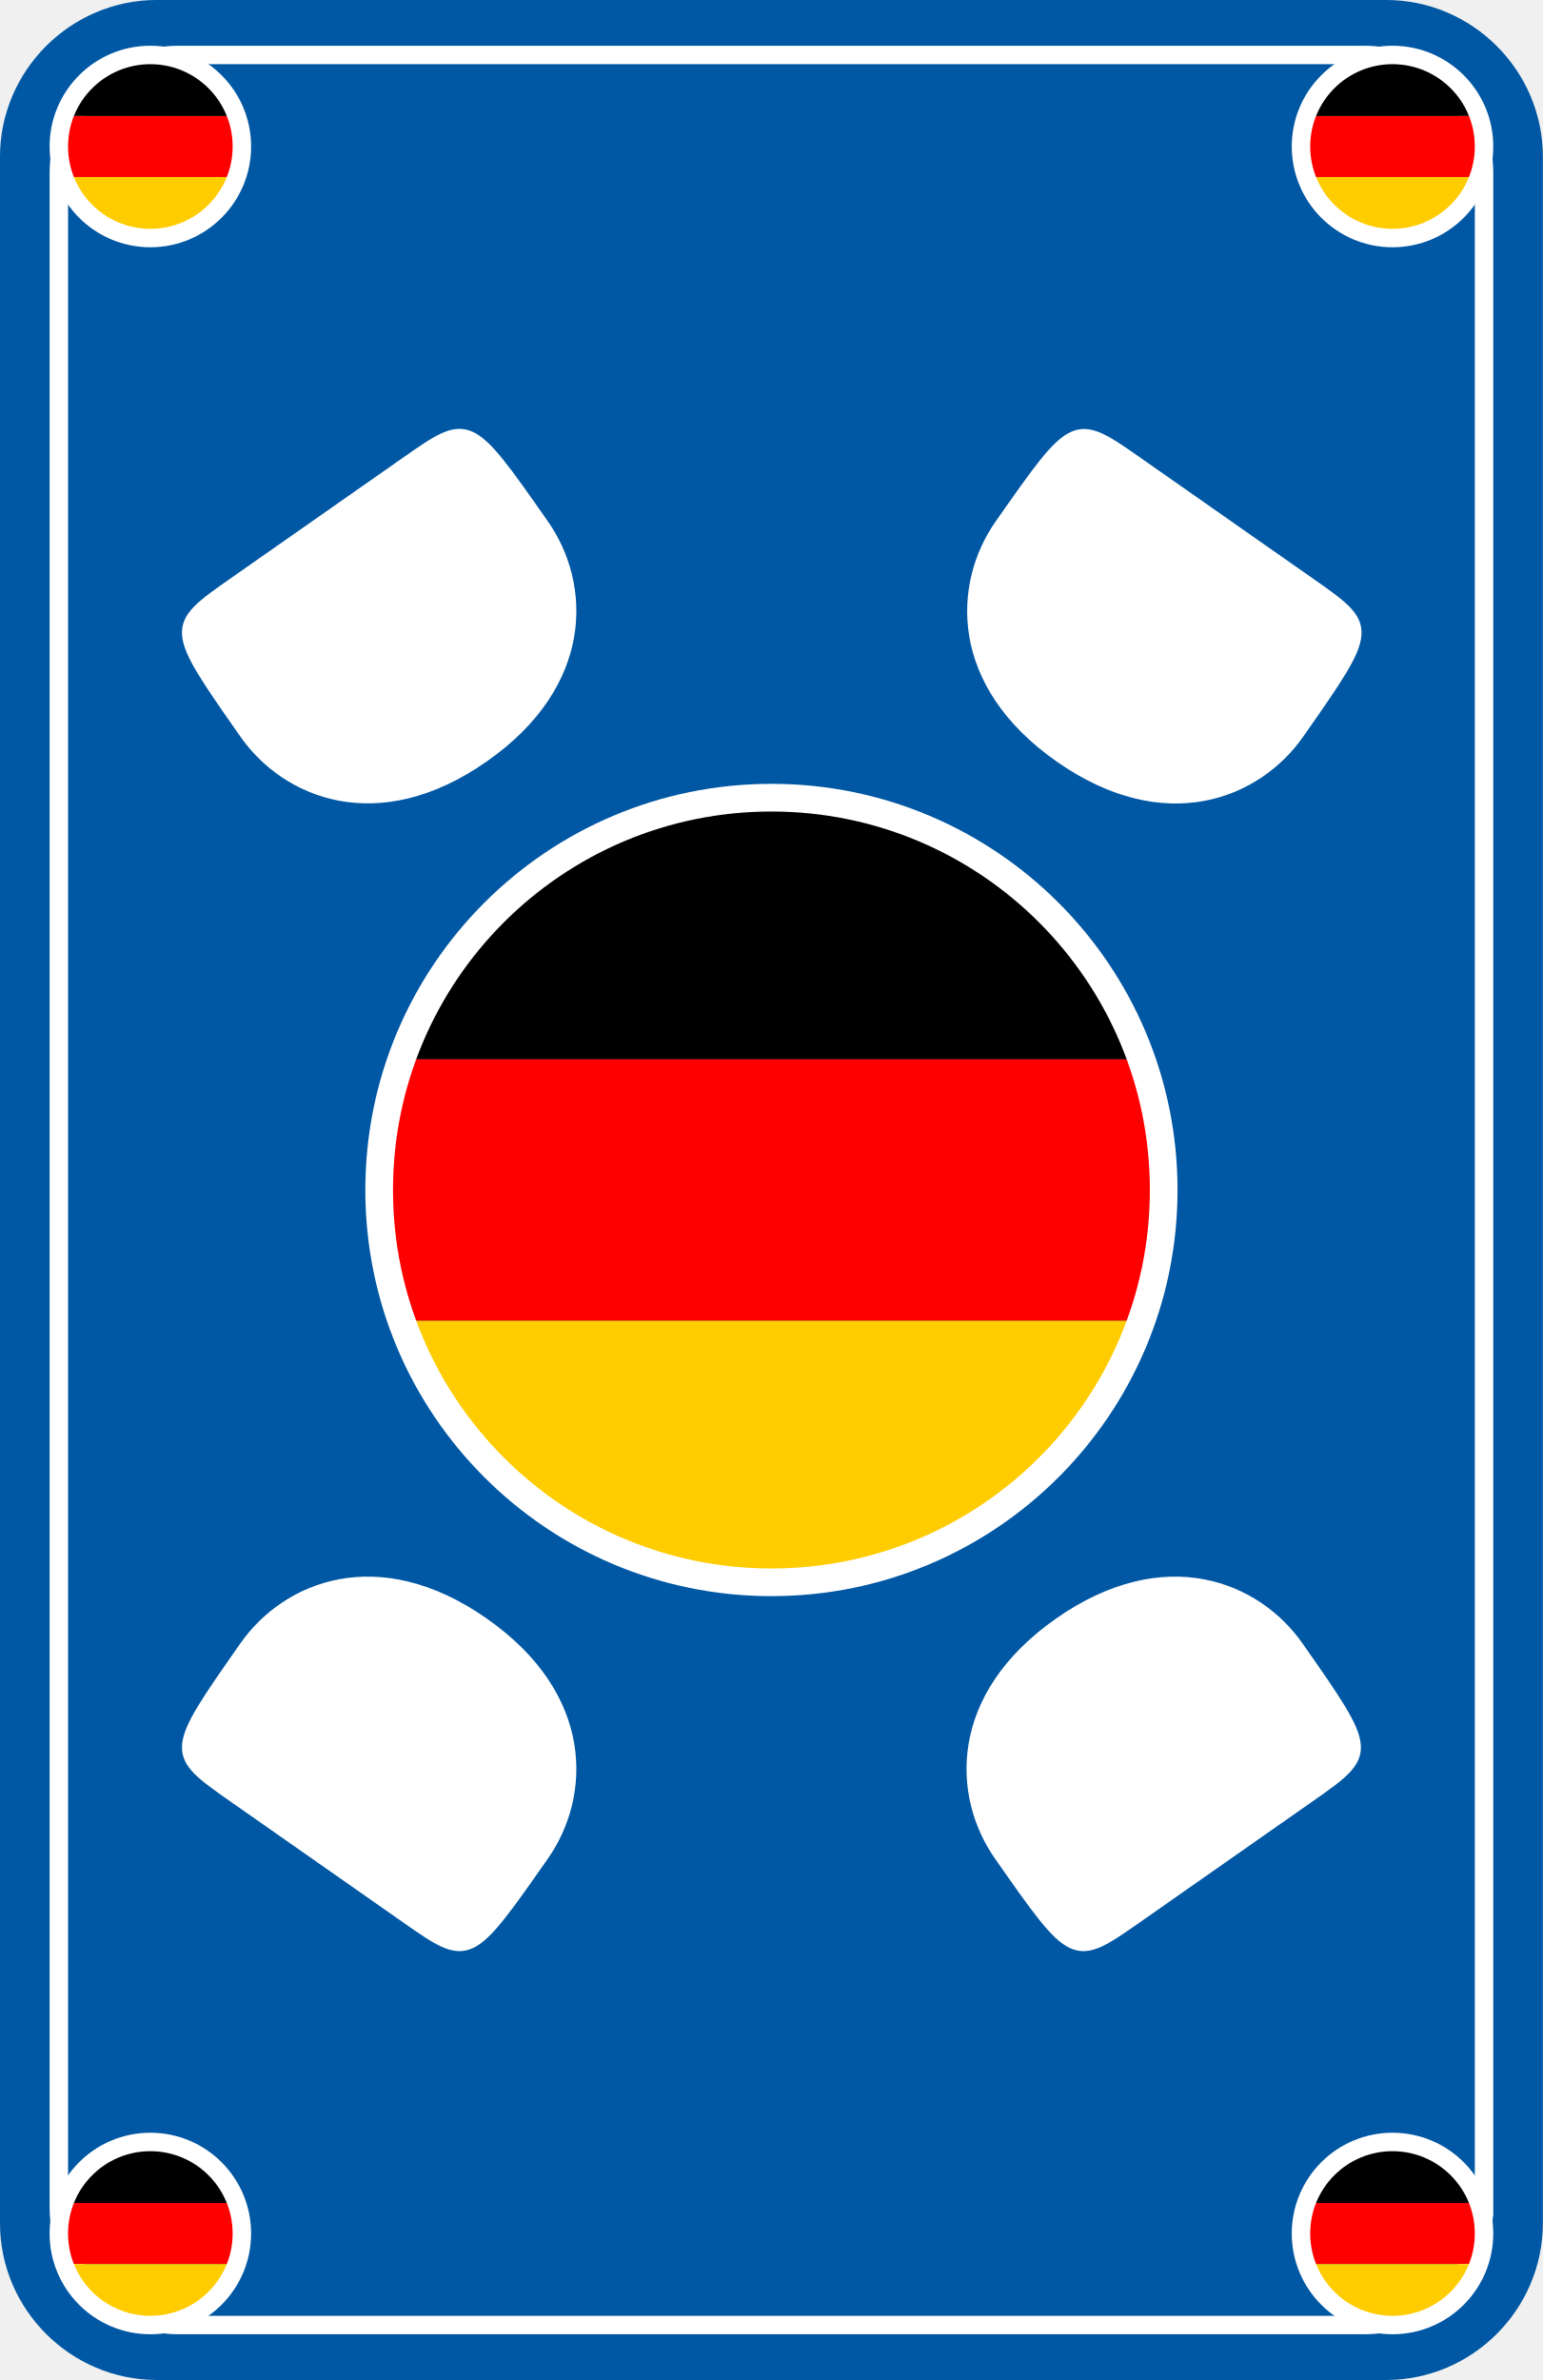
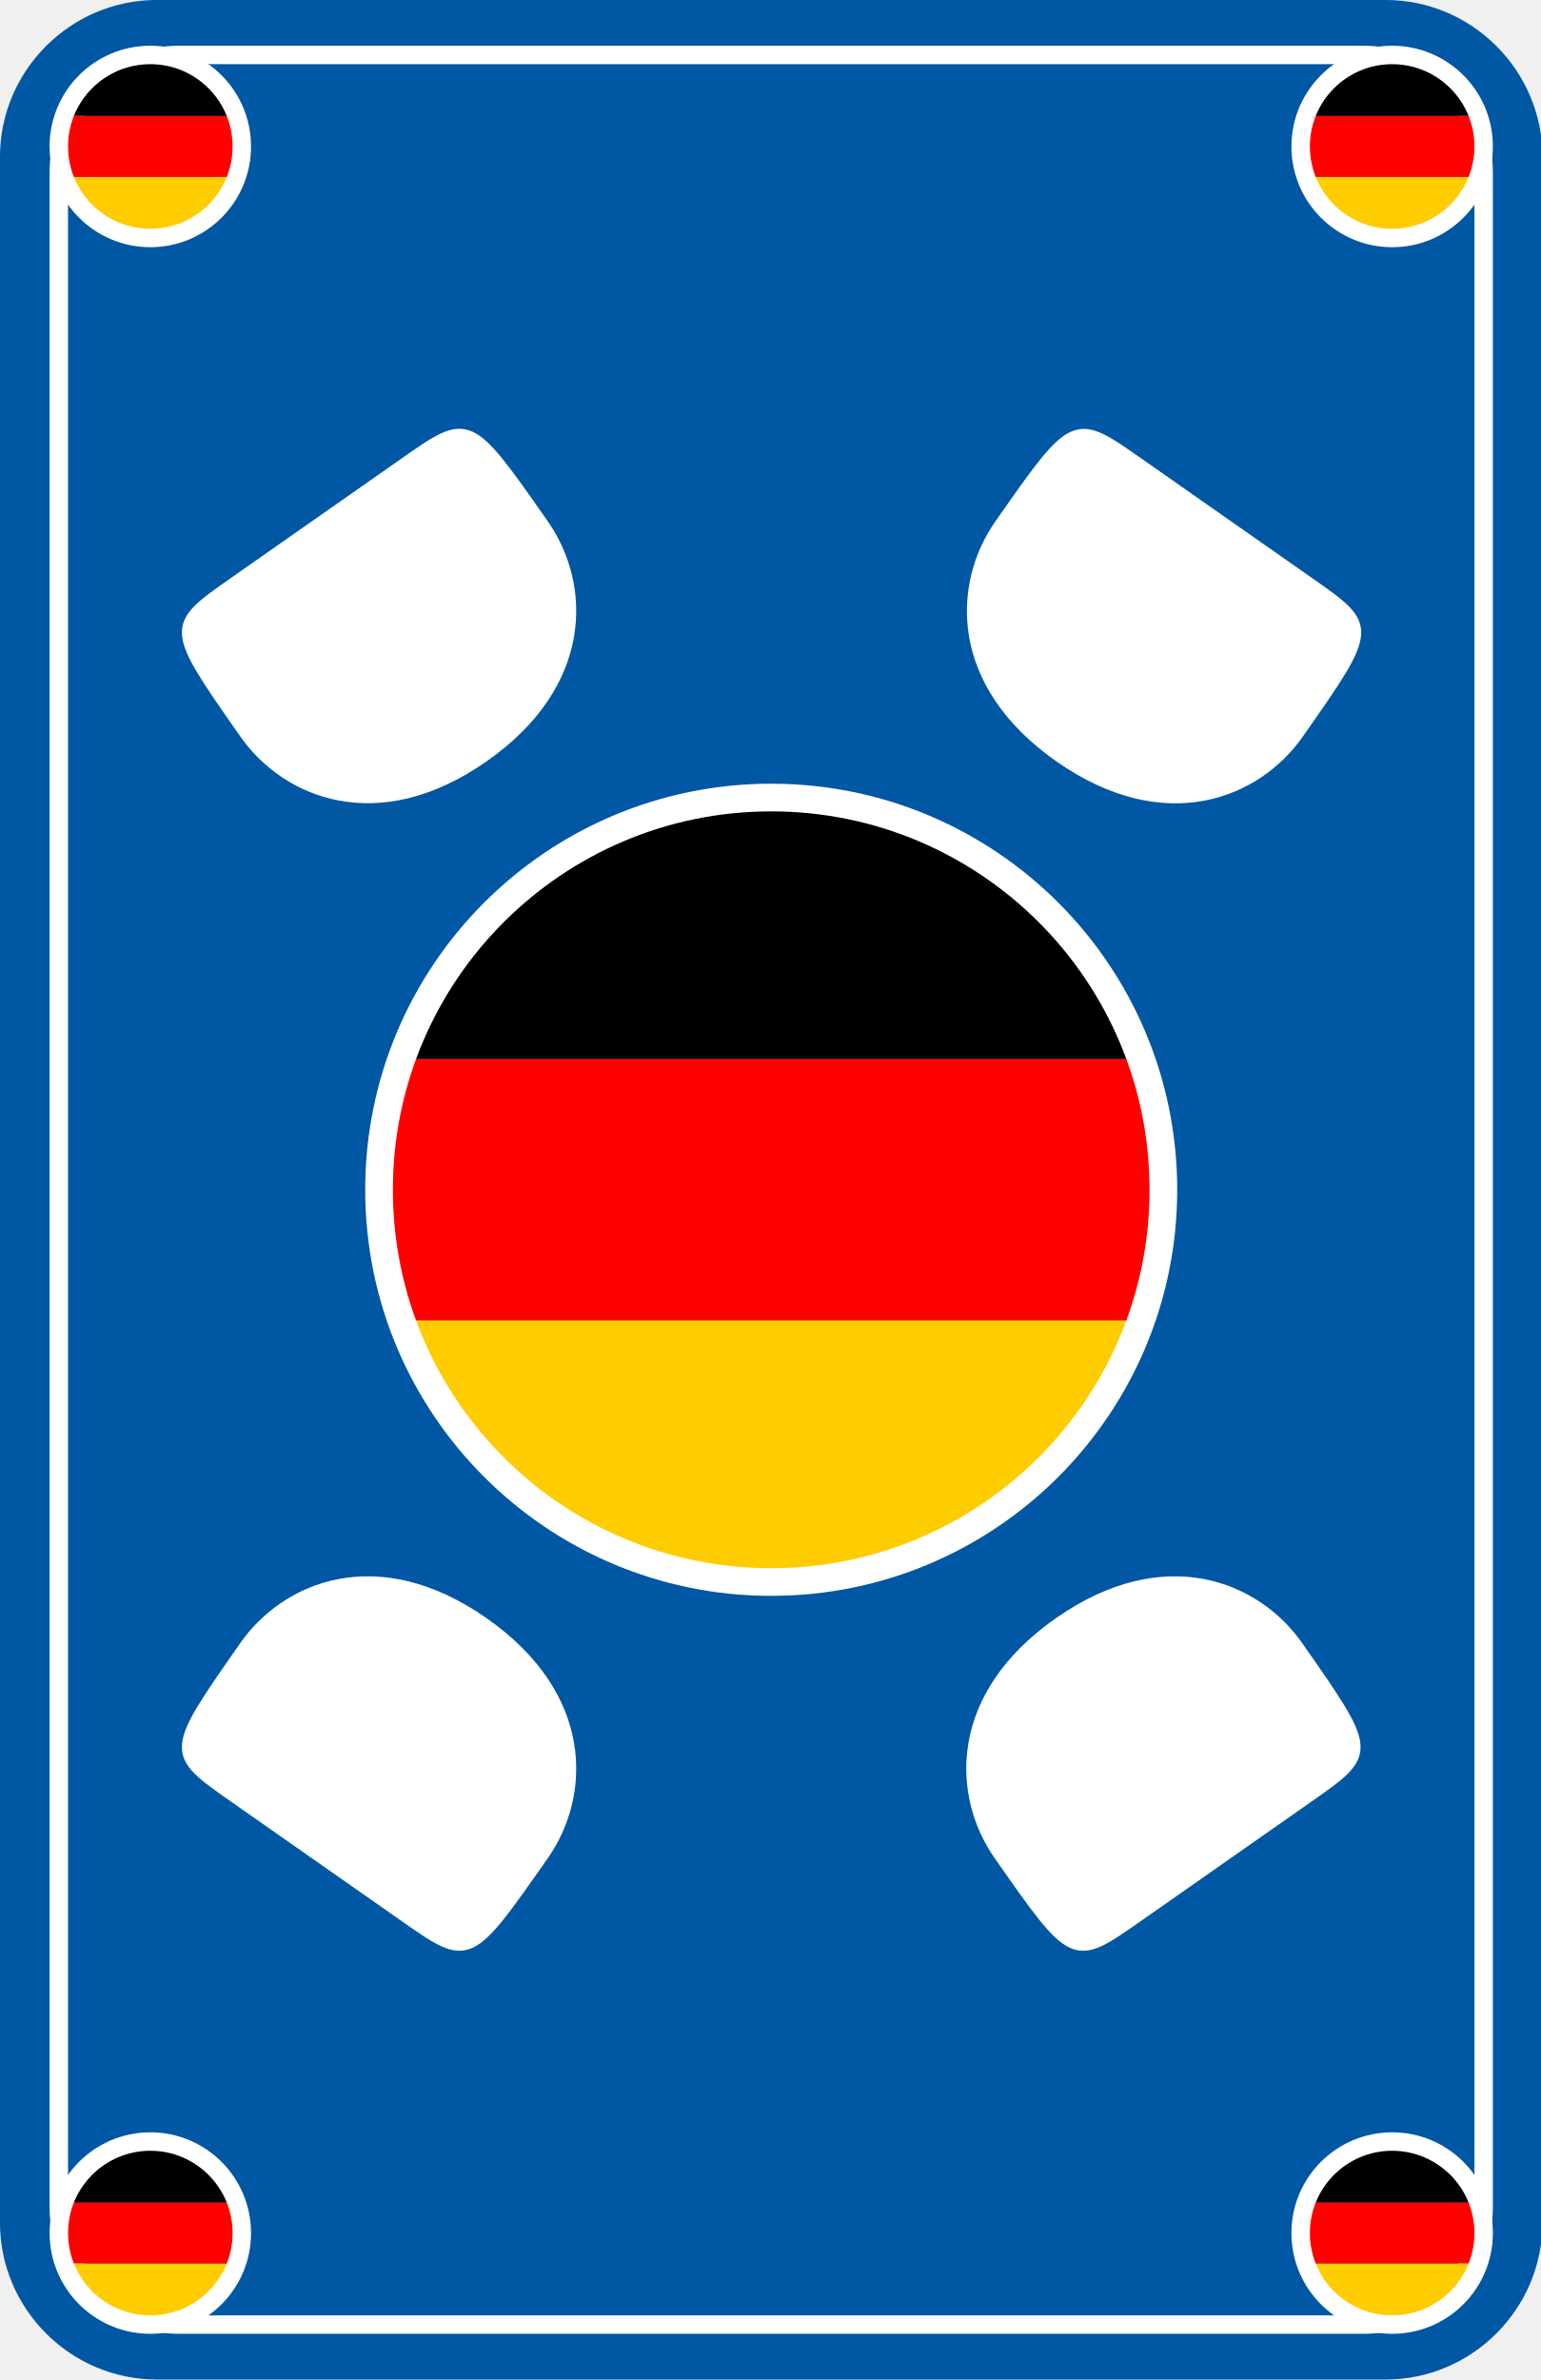
- <svg xmlns="http://www.w3.org/2000/svg" xmlns:xlink="http://www.w3.org/1999/xlink" version="1.1" id="Ebene_1" x="0px" y="0px" width="167.24px" height="257.95px" viewBox="0 0 167.24 257.95" enable-background="new 0 0 167.24 257.95" xml:space="preserve">
-   <g>
-     <path fill="#0057A3" d="M167.242,240.942c0,9.354-7.653,17.008-17.008,17.008H17.006c-9.354,0-17.008-7.653-17.008-17.008V17.005   c0-9.354,7.653-17.008,17.008-17.008h133.229c9.354,0,17.008,7.653,17.008,17.008V240.942z" />
+ <svg xmlns="http://www.w3.org/2000/svg" version="1.1" baseProfile="tiny" x="0px" y="0px" width="167px" height="258px" viewBox="0.239 0.003 167 258" xml:space="preserve">
+   <defs>
+ </defs>
+   <g id="XMLID_8_">
+     <path fill="#0057A3" d="M167.481,240.945c0,9.354-7.653,17.008-17.008,17.008H17.245c-9.354,0-17.008-7.653-17.008-17.008V17.008   C0.237,7.653,7.891,0,17.245,0h133.229c9.354,0,17.008,7.653,17.008,17.008V240.945z" />
+     <path fill="#FFFFFF" stroke="#FFFFFF" stroke-miterlimit="10" d="M142.167,194.877c6.966-4.878,6.971-4.87-1.163-16.487   c-4.505-6.435-14.435-10.655-26.009-2.551c-11.498,8.05-11.053,18.81-6.499,25.313c8.13,11.609,8.107,11.625,15.096,6.731   L142.167,194.877z" />
+     <path fill="#FFFFFF" stroke="#FFFFFF" stroke-miterlimit="10" d="M25.551,194.877c-6.965-4.878-6.97-4.87,1.163-16.487   c4.506-6.435,14.436-10.655,26.009-2.551c11.499,8.05,11.054,18.81,6.5,25.313c-8.13,11.609-8.107,11.625-15.096,6.731   L25.551,194.877z" />
+     <path fill="#FFFFFF" stroke="#FFFFFF" stroke-miterlimit="10" d="M142.237,63.092c6.966,4.878,6.971,4.871-1.162,16.487   c-4.506,6.435-14.436,10.656-26.01,2.552c-11.498-8.05-11.053-18.81-6.499-25.313c8.13-11.609,8.108-11.625,15.095-6.732   L142.237,63.092z" />
+     <path fill="#FFFFFF" stroke="#FFFFFF" stroke-miterlimit="10" d="M25.551,63.078c-6.965,4.878-6.97,4.871,1.163,16.487   c4.506,6.435,14.436,10.656,26.009,2.552c11.499-8.05,11.054-18.811,6.5-25.313c-8.13-11.609-8.107-11.625-15.096-6.731   L25.551,63.078z" />
+     <path fill="none" stroke="#FFFFFF" stroke-width="2" stroke-miterlimit="10" d="M161.104,239.24   c0,7.047-5.822,12.756-13.008,12.756H19.623c-7.186,0-13.008-5.709-13.008-12.756V18.722c0-7.046,5.822-12.762,13.008-12.762   h128.473c7.186,0,13.008,5.716,13.008,12.762V239.24z" />
  </g>
  <g>
-     <defs>
-       <circle id="SVGID_1_" cx="83.619" cy="128.975" r="42.519" />
-     </defs>
-     <clipPath id="SVGID_2_">
-       <use xlink:href="#SVGID_1_" overflow="visible" />
-     </clipPath>
-     <g clip-path="url(#SVGID_2_)">
-       <rect x="12.754" y="86.456" width="141.732" height="28.346" />
-       <rect x="12.754" y="114.802" fill="#FF0000" width="141.732" height="28.347" />
-       <rect x="12.754" y="143.148" fill="#FFCC00" width="141.732" height="28.346" />
-     </g>
-   </g>
-   <circle fill="none" stroke="#FFFFFF" stroke-width="3" stroke-miterlimit="10" cx="83.62" cy="128.974" r="42.52" />
-   <path fill="#FFFFFF" d="M-70.709,168.09c8.504,0,8.504,0.009,8.504-14.172c0-7.855-5.712-17.008-19.842-17.008  c-14.036,0-19.842,9.069-19.842,17.008c0,14.172-0.026,14.172,8.504,14.172H-70.709z" />
-   <path fill="#FFFFFF" stroke="#FFFFFF" stroke-miterlimit="10" d="M141.928,194.874c6.966-4.878,6.971-4.87-1.163-16.487  c-4.505-6.435-14.435-10.655-26.009-2.551c-11.498,8.05-11.053,18.81-6.499,25.313c8.13,11.609,8.107,11.625,15.096,6.731  L141.928,194.874z" />
-   <path fill="#FFFFFF" stroke="#FFFFFF" stroke-miterlimit="10" d="M25.312,194.874c-6.965-4.878-6.97-4.87,1.163-16.487  c4.506-6.435,14.435-10.655,26.009-2.551c11.499,8.05,11.053,18.81,6.5,25.313c-8.13,11.609-8.107,11.625-15.095,6.731  L25.312,194.874z" />
-   <path fill="#FFFFFF" stroke="#FFFFFF" stroke-miterlimit="10" d="M141.998,63.089c6.966,4.878,6.971,4.871-1.162,16.487  c-4.506,6.435-14.436,10.656-26.01,2.552c-11.498-8.05-11.053-18.81-6.499-25.313c8.13-11.609,8.108-11.625,15.095-6.732  L141.998,63.089z" />
-   <path fill="#FFFFFF" stroke="#FFFFFF" stroke-miterlimit="10" d="M25.312,63.075c-6.965,4.878-6.97,4.871,1.163,16.487  c4.506,6.435,14.435,10.656,26.009,2.552c11.499-8.05,11.053-18.811,6.5-25.313c-8.13-11.609-8.107-11.625-15.096-6.731  L25.312,63.075z" />
-   <path fill="none" stroke="#FFFFFF" stroke-width="2" stroke-miterlimit="10" d="M160.864,239.237  c0,7.047-5.822,12.756-13.008,12.756H19.384c-7.185,0-13.007-5.709-13.007-12.756V18.719c0-7.046,5.822-12.762,13.007-12.762  h128.473c7.186,0,13.008,5.716,13.008,12.762V239.237z" />
-   <g>
-     <g>
-       <defs>
-         <circle id="SVGID_3_" cx="16.298" cy="15.878" r="9.921" />
-       </defs>
-       <clipPath id="SVGID_4_">
-         <use xlink:href="#SVGID_3_" overflow="visible" />
-       </clipPath>
-       <g clip-path="url(#SVGID_4_)">
-         <rect x="-0.237" y="5.958" width="33.071" height="6.614" />
-         <rect x="-0.237" y="12.571" fill="#FF0000" width="33.071" height="6.614" />
-         <rect x="-0.237" y="19.186" fill="#FFCC00" width="33.071" height="6.614" />
-       </g>
-     </g>
-     <circle fill="none" stroke="#FFFFFF" stroke-width="2" stroke-miterlimit="10" cx="16.298" cy="15.878" r="9.921" />
+     <path d="M151.038,232.154c-4.318,0-7.981,2.764-9.346,6.614h18.69C159.02,234.918,155.356,232.154,151.038,232.154z" />
+     <path fill="#FF0000" d="M160.959,242.075c0-1.161-0.21-2.271-0.576-3.307h-18.69c-0.366,1.035-0.576,2.146-0.576,3.307   c0,1.162,0.21,2.271,0.577,3.308h18.688C160.749,244.347,160.959,243.237,160.959,242.075z" />
+     <path fill="#FFCC00" d="M160.382,245.383h-18.688c1.363,3.851,5.027,6.613,9.345,6.613S159.019,249.233,160.382,245.383z" />
  </g>
  <g>
-     <g>
-       <defs>
-         <circle id="SVGID_5_" cx="150.943" cy="15.879" r="9.921" />
-       </defs>
-       <clipPath id="SVGID_6_">
-         <use xlink:href="#SVGID_5_" overflow="visible" />
-       </clipPath>
-       <g clip-path="url(#SVGID_6_)">
-         <rect x="134.408" y="5.958" width="33.071" height="6.614" />
-         <rect x="134.408" y="12.571" fill="#FF0000" width="33.071" height="6.614" />
-         <rect x="134.408" y="19.186" fill="#FFCC00" width="33.071" height="6.613" />
-       </g>
-     </g>
-     <circle fill="none" stroke="#FFFFFF" stroke-width="2" stroke-miterlimit="10" cx="150.943" cy="15.878" r="9.921" />
+     <path d="M151.047,5.96h-0.02c-4.313,0.004-7.973,2.766-9.336,6.614h18.689C159.02,8.726,155.36,5.964,151.047,5.96z" />
+     <path fill="#FF0000" d="M160.958,15.881c0-1.162-0.21-2.271-0.577-3.307h-18.689c-0.366,1.036-0.576,2.146-0.576,3.307   s0.21,2.271,0.576,3.307h18.689C160.748,18.152,160.958,17.042,160.958,15.881z" />
+     <path fill="#FFCC00" d="M160.381,19.188h-18.689c1.364,3.851,5.027,6.614,9.346,6.614S159.019,23.039,160.381,19.188z" />
  </g>
+   <circle fill="none" stroke="#FFFFFF" stroke-width="2" stroke-miterlimit="10" cx="151.182" cy="15.882" r="9.921" />
  <g>
-     <g>
-       <defs>
-         <circle id="SVGID_7_" cx="16.297" cy="242.073" r="9.921" />
-       </defs>
-       <clipPath id="SVGID_8_">
-         <use xlink:href="#SVGID_7_" overflow="visible" />
-       </clipPath>
-       <g clip-path="url(#SVGID_8_)">
-         <rect x="-0.238" y="232.152" width="33.071" height="6.613" />
-         <rect x="-0.238" y="238.766" fill="#FF0000" width="33.071" height="6.614" />
-         <rect x="-0.238" y="245.38" fill="#FFCC00" width="33.071" height="6.613" />
-       </g>
-     </g>
-     <circle fill="none" stroke="#FFFFFF" stroke-width="2" stroke-miterlimit="10" cx="16.297" cy="242.072" r="9.921" />
+     <path d="M16.535,232.154c-4.318,0-7.982,2.764-9.346,6.614h18.69C24.517,234.918,20.854,232.154,16.535,232.154z" />
+     <path fill="#FF0000" d="M26.456,242.075c0-1.161-0.21-2.271-0.576-3.307H7.189c-0.366,1.035-0.576,2.146-0.576,3.307   c0,1.162,0.21,2.271,0.577,3.308h18.688C26.246,244.347,26.456,243.237,26.456,242.075z" />
+     <path fill="#FFCC00" d="M25.879,245.383H7.19c1.363,3.851,5.026,6.613,9.345,6.613S24.516,249.233,25.879,245.383z" />
  </g>
+   <circle fill="none" stroke="#FFFFFF" stroke-width="2" stroke-miterlimit="10" cx="151.182" cy="242.075" r="9.921" />
  <g>
-     <g>
-       <defs>
-         <circle id="SVGID_9_" cx="150.942" cy="242.073" r="9.921" />
-       </defs>
-       <clipPath id="SVGID_10_">
-         <use xlink:href="#SVGID_9_" overflow="visible" />
-       </clipPath>
-       <g clip-path="url(#SVGID_10_)">
-         <rect x="134.407" y="232.152" width="33.071" height="6.613" />
-         <rect x="134.407" y="238.766" fill="#FF0000" width="33.071" height="6.614" />
-         <rect x="134.407" y="245.38" fill="#FFCC00" width="33.071" height="6.613" />
-       </g>
-     </g>
-     <circle fill="none" stroke="#FFFFFF" stroke-width="2" stroke-miterlimit="10" cx="150.942" cy="242.072" r="9.921" />
+     <path d="M16.545,5.96h-0.02c-4.313,0.004-7.973,2.766-9.335,6.614H25.88C24.518,8.726,20.858,5.964,16.545,5.96z" />
+     <path fill="#FF0000" d="M26.456,15.881c0-1.162-0.21-2.271-0.576-3.307H7.19c-0.367,1.036-0.577,2.146-0.577,3.307   s0.21,2.271,0.577,3.307H25.88C26.246,18.152,26.456,17.042,26.456,15.881z" />
+     <path fill="#FFCC00" d="M25.88,19.188H7.19c1.363,3.851,5.026,6.614,9.345,6.614S24.517,23.039,25.88,19.188z" />
  </g>
+   <circle fill="none" stroke="#FFFFFF" stroke-width="2" stroke-miterlimit="10" cx="16.538" cy="242.075" r="9.921" />
+   <circle fill="none" stroke="#FFFFFF" stroke-width="2" stroke-miterlimit="10" cx="16.536" cy="15.881" r="9.921" />
+   <g>
+     <path d="M83.877,86.458h-0.039c-18.503,0.008-34.234,11.839-40.071,28.346h80.181C118.111,98.297,102.38,86.466,83.877,86.458z" />
+     <path fill="#FF0000" d="M126.377,128.977c0-4.971-0.861-9.739-2.43-14.173H43.767c-1.567,4.434-2.429,9.202-2.429,14.173   c0,4.971,0.861,9.739,2.429,14.173h80.182C125.516,138.716,126.377,133.947,126.377,128.977z" />
+     <path fill="#FFCC00" d="M123.948,143.149H43.767c5.838,16.513,21.579,28.346,40.091,28.346S118.11,159.662,123.948,143.149z" />
+   </g>
+   <circle fill="none" stroke="#FFFFFF" stroke-width="3" stroke-miterlimit="10" cx="83.856" cy="128.979" r="42.52" />
</svg>
